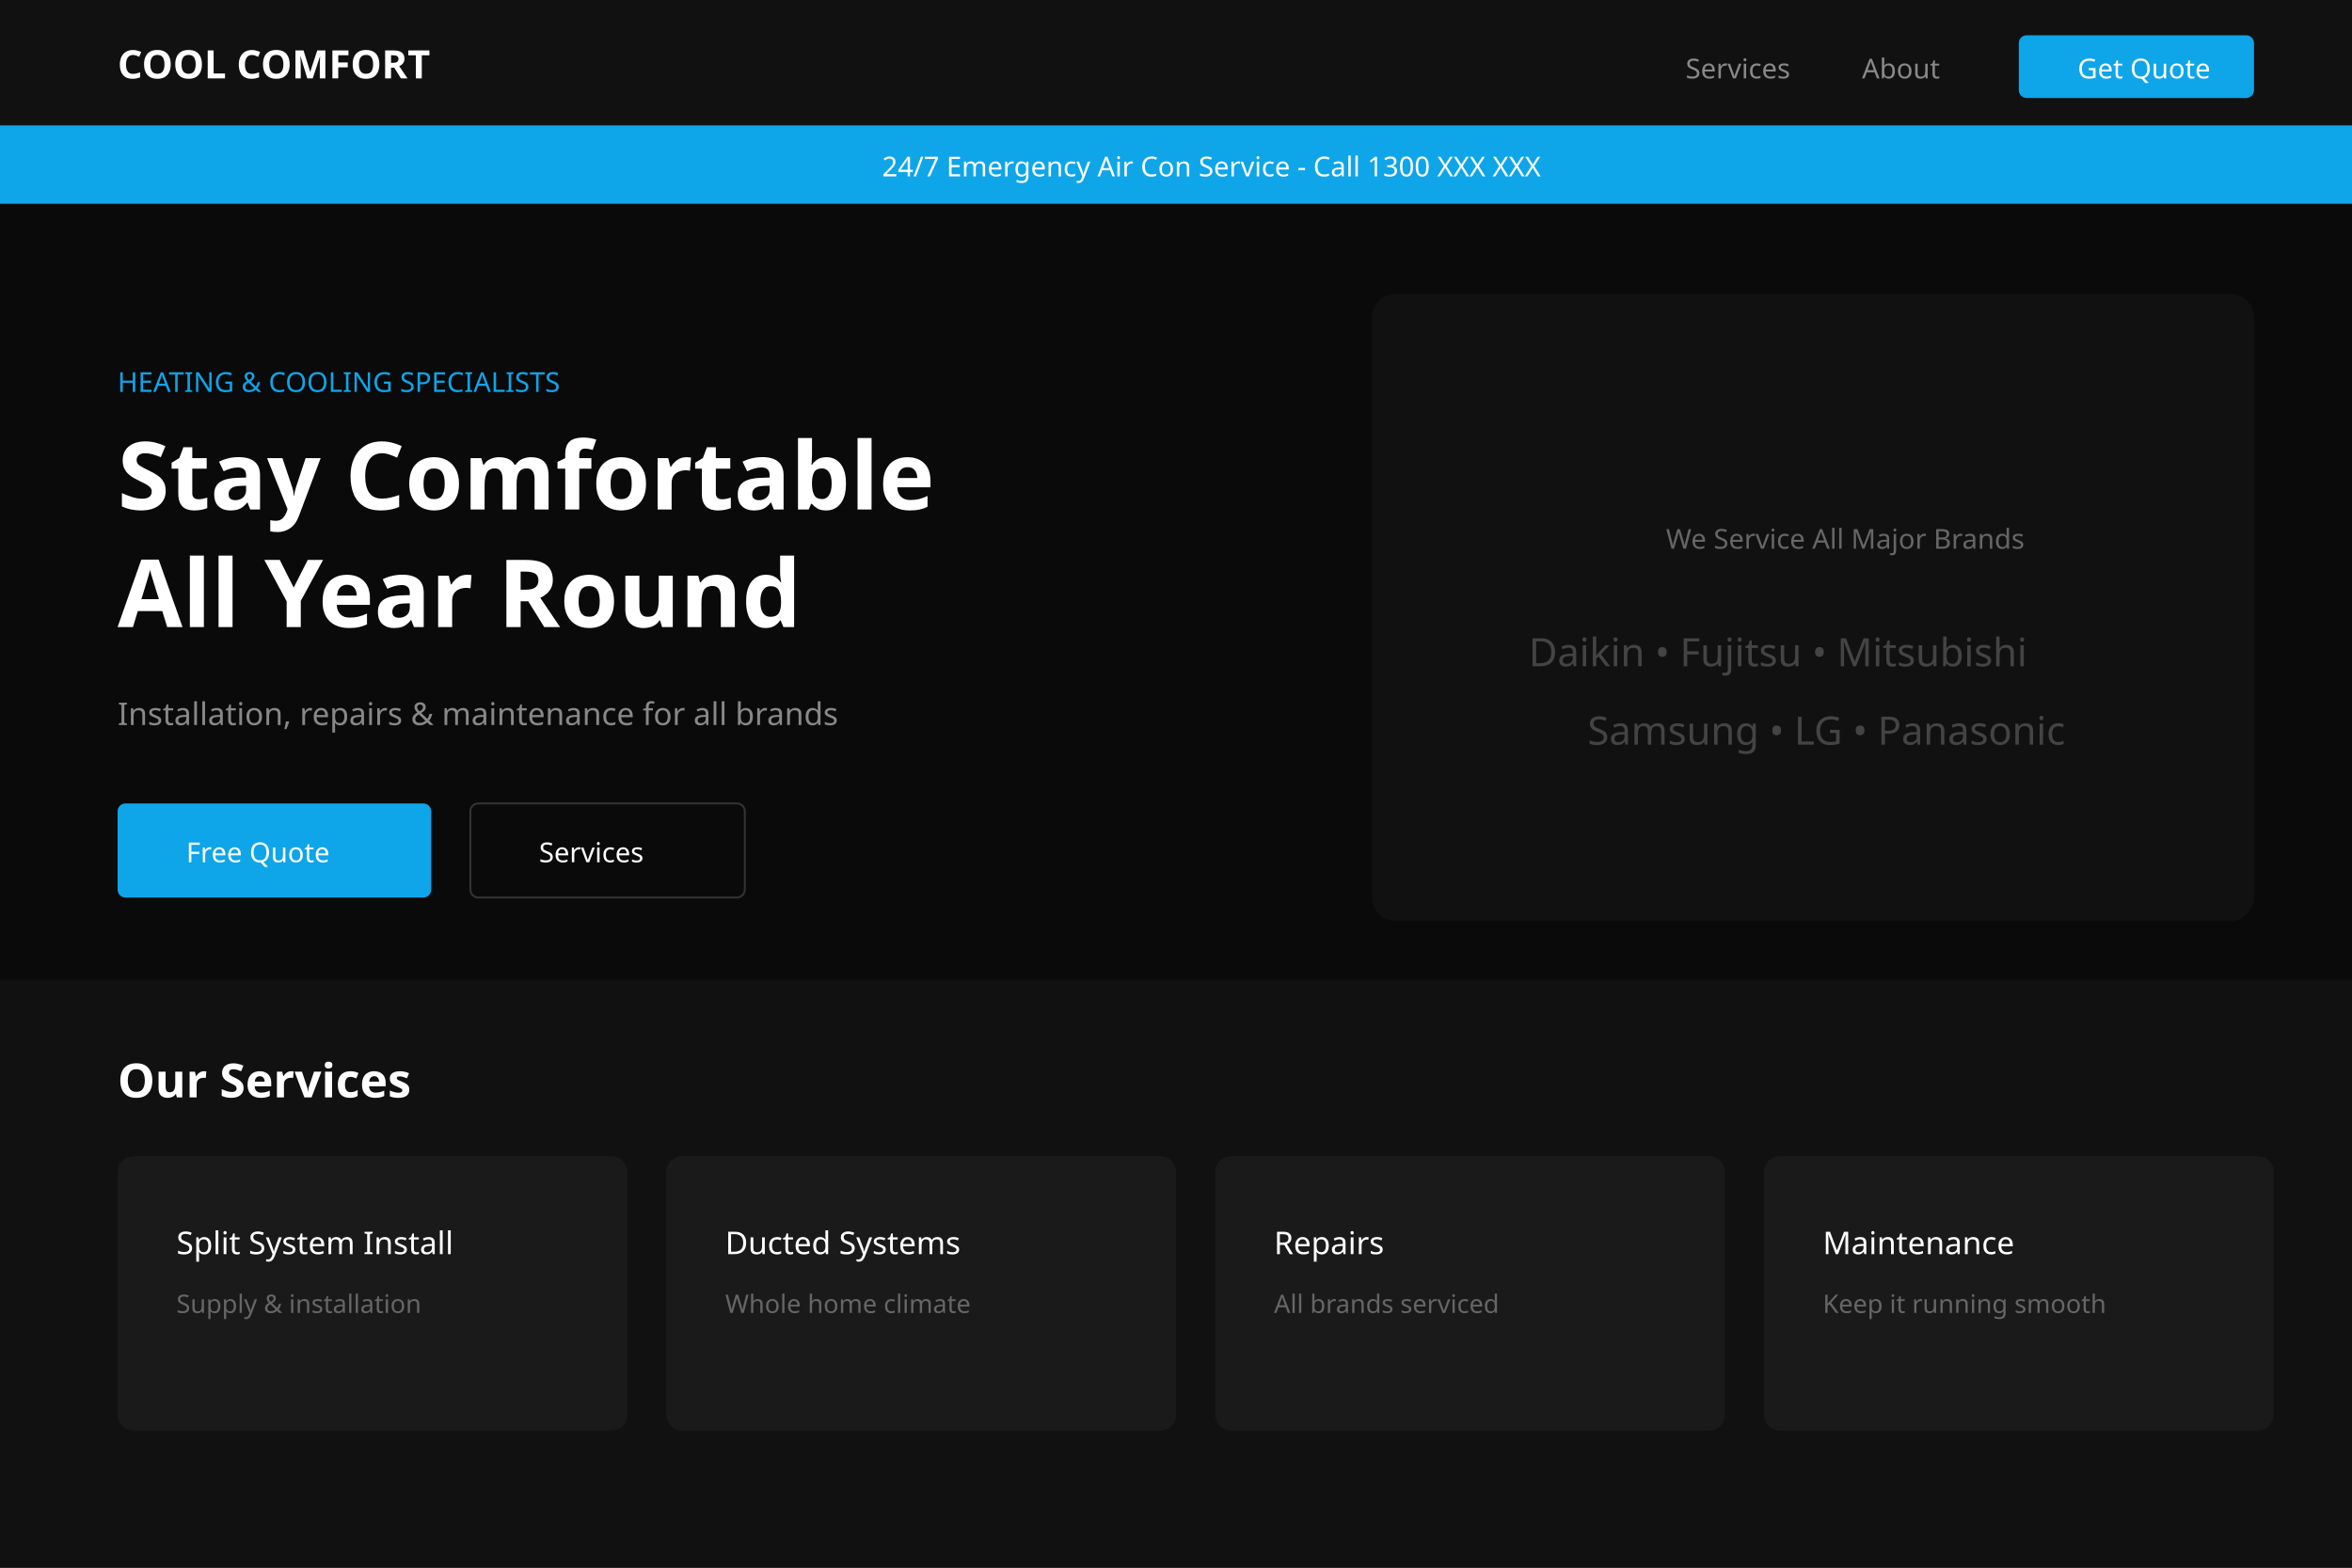
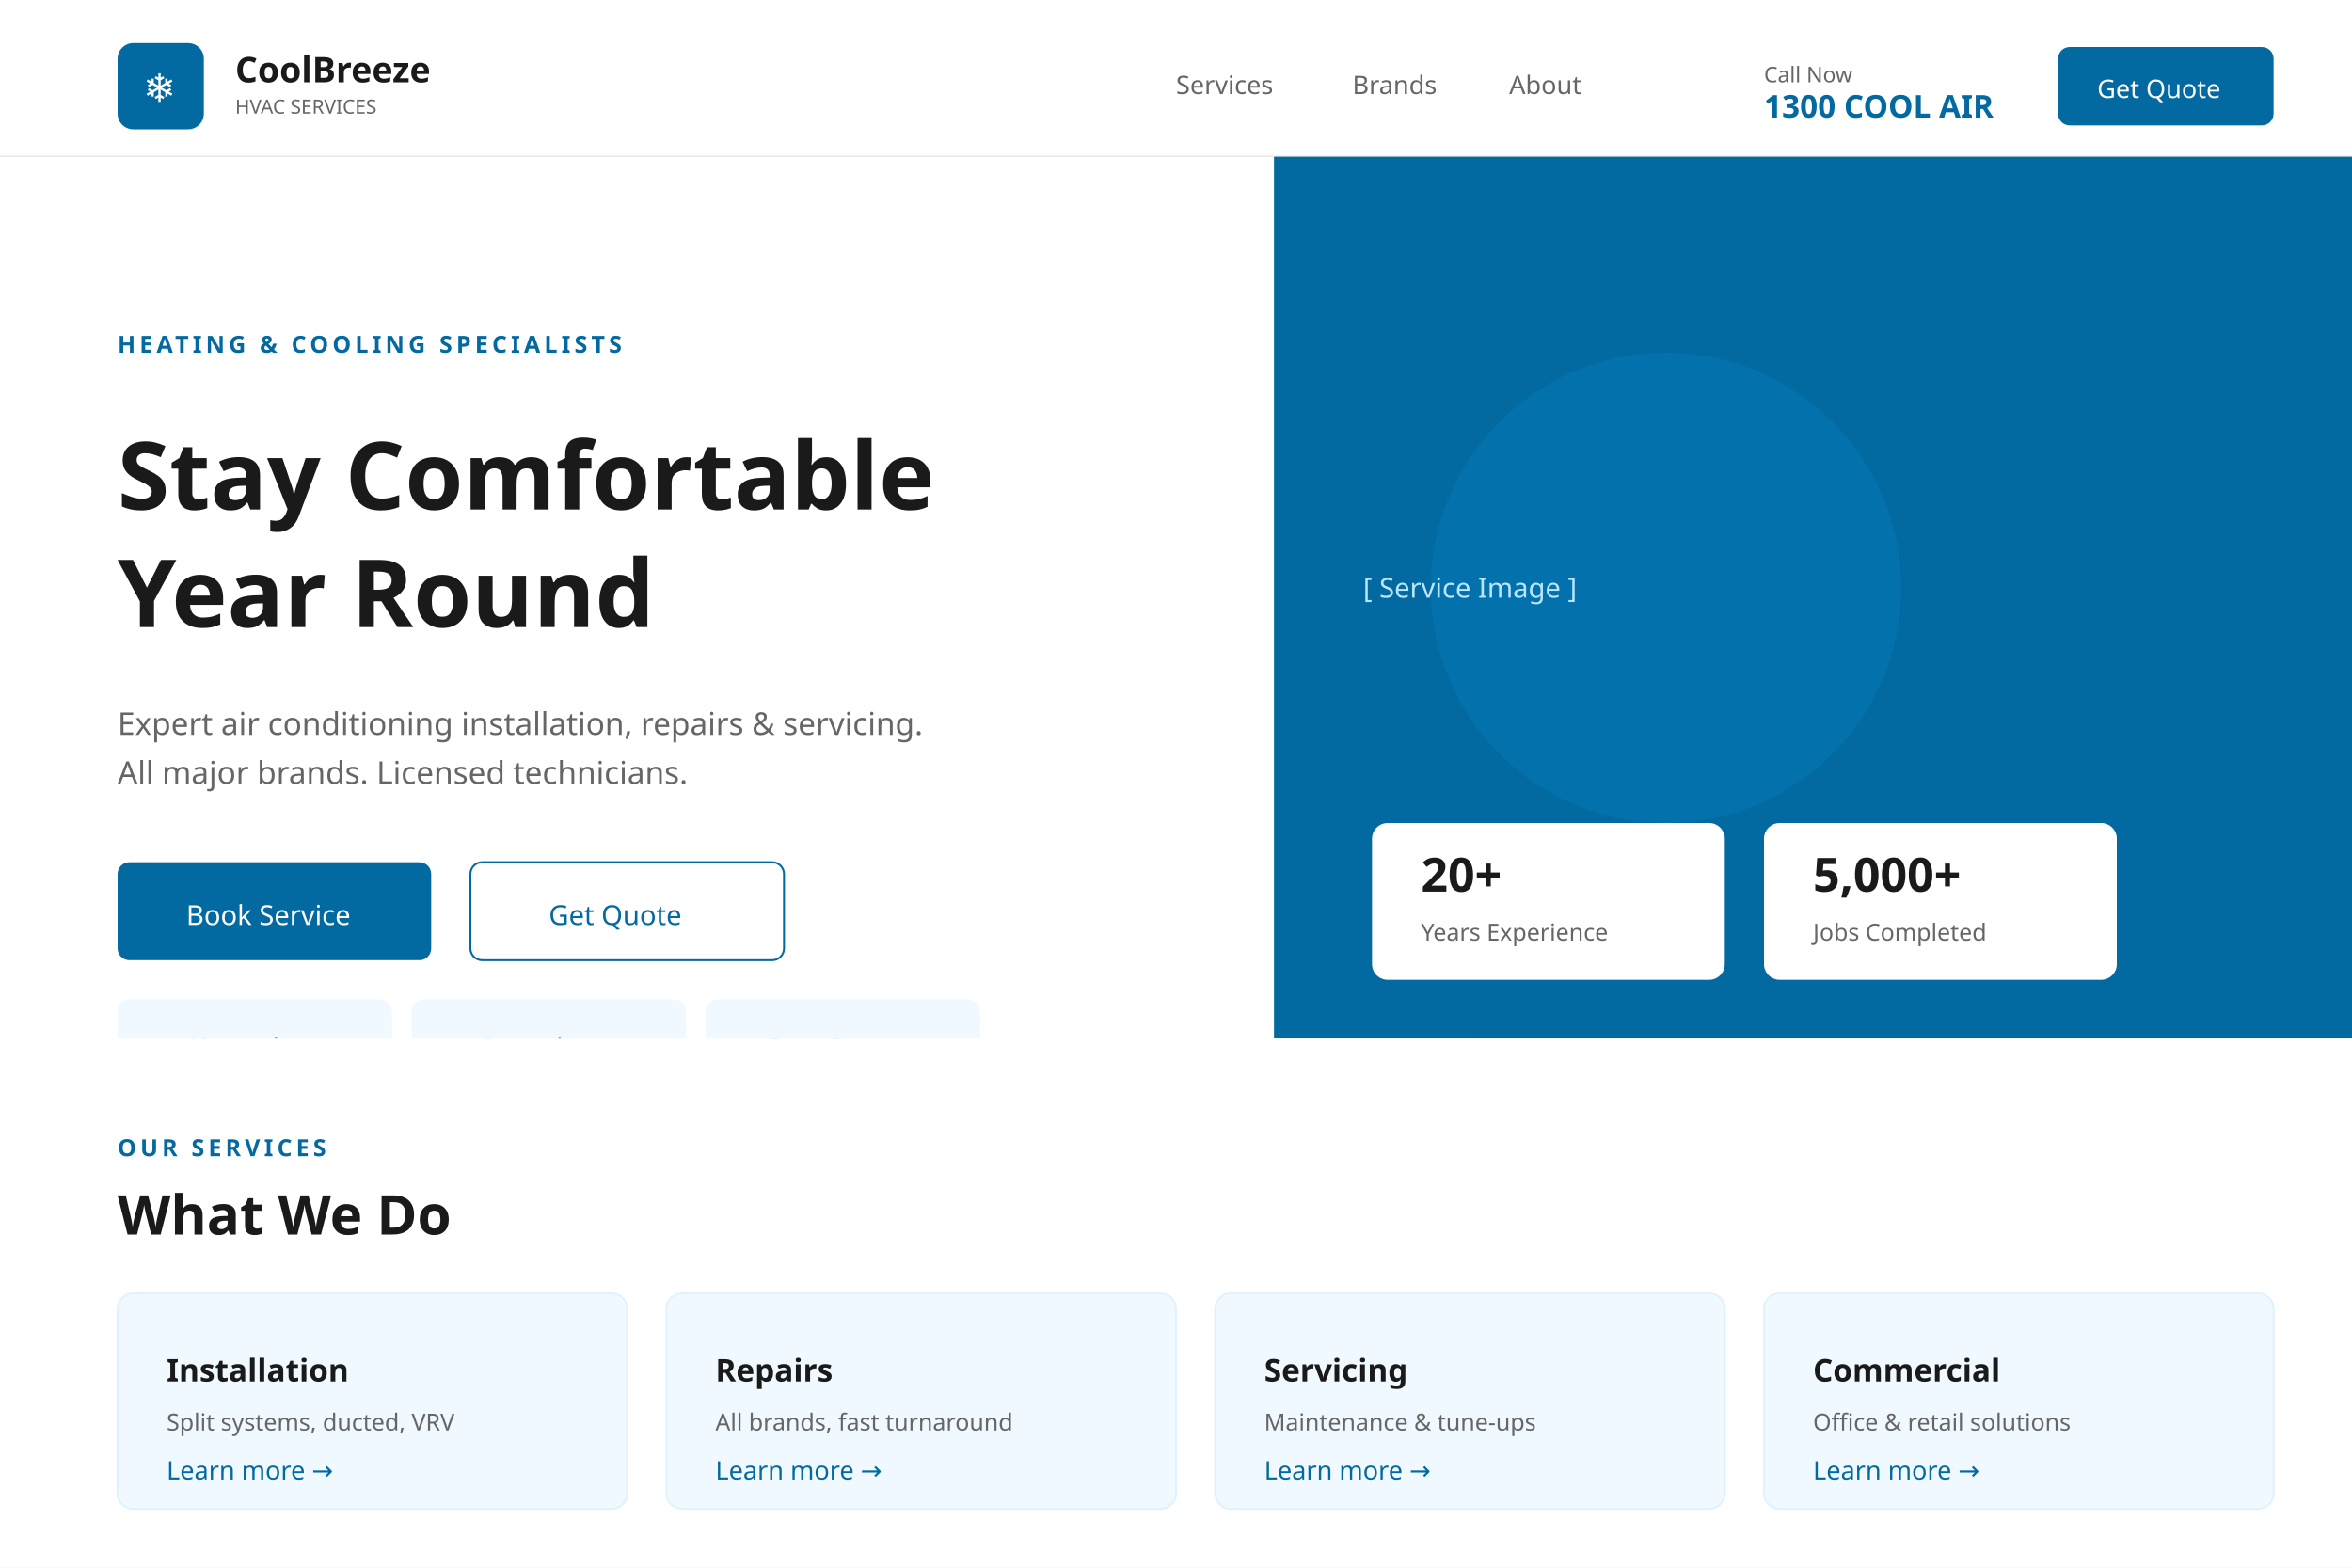
<svg xmlns="http://www.w3.org/2000/svg" viewBox="0 0 1200 800" fill="none">
-   <rect width="1200" height="800" fill="#0a0a0a" />
-   <rect x="0" y="0" width="1200" height="64" fill="#111111" />
-   <text x="60" y="40" font-family="system-ui, sans-serif" font-size="20" font-weight="600" fill="white">COOL COMFORT</text>
-   <text x="860" y="40" font-family="system-ui, sans-serif" font-size="14" fill="#888">Services</text>
-   <text x="950" y="40" font-family="system-ui, sans-serif" font-size="14" fill="#888">About</text>
-   <rect x="1030" y="18" width="120" height="32" rx="4" fill="#0ea5e9" />
-   <text x="1060" y="40" font-family="system-ui, sans-serif" font-size="14" fill="white">Get Quote</text>
-   <rect x="0" y="64" width="1200" height="40" fill="#0ea5e9" />
-   <text x="450" y="90" font-family="system-ui, sans-serif" font-size="14" font-weight="500" fill="white">24/7 Emergency Air Con Service - Call 1300 XXX XXX</text>
-   <text x="60" y="200" font-family="system-ui, sans-serif" font-size="14" fill="#0ea5e9" font-weight="500">HEATING &amp; COOLING SPECIALISTS</text>
-   <text x="60" y="260" font-family="system-ui, sans-serif" font-size="48" font-weight="600" fill="white">Stay Comfortable</text>
-   <text x="60" y="320" font-family="system-ui, sans-serif" font-size="48" font-weight="600" fill="white">All Year Round</text>
-   <text x="60" y="370" font-family="system-ui, sans-serif" font-size="16" fill="#888">Installation, repairs &amp; maintenance for all brands</text>
-   <rect x="60" y="410" width="160" height="48" rx="4" fill="#0ea5e9" />
-   <text x="95" y="440" font-family="system-ui, sans-serif" font-size="14" font-weight="500" fill="white">Free Quote</text>
-   <rect x="240" y="410" width="140" height="48" rx="4" fill="transparent" stroke="#333" stroke-width="1" />
-   <text x="275" y="440" font-family="system-ui, sans-serif" font-size="14" fill="white">Services</text>
-   <rect x="700" y="150" width="450" height="320" rx="12" fill="#111" />
-   <text x="850" y="280" font-family="system-ui, sans-serif" font-size="14" fill="#666">We Service All Major Brands</text>
-   <text x="780" y="340" font-family="system-ui, sans-serif" font-size="20" fill="#444">Daikin • Fujitsu • Mitsubishi</text>
-   <text x="810" y="380" font-family="system-ui, sans-serif" font-size="20" fill="#444">Samsung • LG • Panasonic</text>
-   <rect x="0" y="500" width="1200" height="300" fill="#111111" />
-   <text x="60" y="560" font-family="system-ui, sans-serif" font-size="24" font-weight="600" fill="white">Our Services</text>
-   <rect x="60" y="590" width="260" height="140" rx="8" fill="#1a1a1a" />
-   <text x="90" y="640" font-family="system-ui, sans-serif" font-size="16" font-weight="500" fill="white">Split System Install</text>
-   <text x="90" y="670" font-family="system-ui, sans-serif" font-size="13" fill="#666">Supply &amp; installation</text>
-   <rect x="340" y="590" width="260" height="140" rx="8" fill="#1a1a1a" />
-   <text x="370" y="640" font-family="system-ui, sans-serif" font-size="16" font-weight="500" fill="white">Ducted Systems</text>
-   <text x="370" y="670" font-family="system-ui, sans-serif" font-size="13" fill="#666">Whole home climate</text>
-   <rect x="620" y="590" width="260" height="140" rx="8" fill="#1a1a1a" />
-   <text x="650" y="640" font-family="system-ui, sans-serif" font-size="16" font-weight="500" fill="white">Repairs</text>
-   <text x="650" y="670" font-family="system-ui, sans-serif" font-size="13" fill="#666">All brands serviced</text>
-   <rect x="900" y="590" width="260" height="140" rx="8" fill="#1a1a1a" />
-   <text x="930" y="640" font-family="system-ui, sans-serif" font-size="16" font-weight="500" fill="white">Maintenance</text>
-   <text x="930" y="670" font-family="system-ui, sans-serif" font-size="13" fill="#666">Keep it running smooth</text>
+   <defs>
+     <linearGradient id="hvacGrad" x1="0%" y1="0%" x2="100%" y2="100%">
+       <stop offset="0%" style="stop-color:#f0f9ff" />
+       <stop offset="100%" style="stop-color:#e0f2fe" />
+     </linearGradient>
+   </defs>
+   <rect width="1200" height="800" fill="url(#hvacGrad)" />
+   <rect x="0" y="0" width="1200" height="80" fill="#fff" />
+   <line x1="0" y1="80" x2="1200" y2="80" stroke="#e0e0e0" stroke-width="1" />
+   <rect x="60" y="22" width="44" height="44" rx="8" fill="#0369a1" />
+   <text x="73" y="52" font-family="system-ui, sans-serif" font-size="20" fill="#fff" font-weight="700">❄</text>
+   <text x="120" y="42" font-family="system-ui, sans-serif" font-size="18" fill="#1a1a1a" font-weight="600">CoolBreeze</text>
+   <text x="120" y="58" font-family="system-ui, sans-serif" font-size="10" fill="#666">HVAC SERVICES</text>
+   <text x="600" y="48" font-family="system-ui, sans-serif" font-size="13" fill="#666">Services</text>
+   <text x="690" y="48" font-family="system-ui, sans-serif" font-size="13" fill="#666">Brands</text>
+   <text x="770" y="48" font-family="system-ui, sans-serif" font-size="13" fill="#666">About</text>
+   <text x="900" y="42" font-family="system-ui, sans-serif" font-size="11" fill="#666">Call Now</text>
+   <text x="900" y="60" font-family="system-ui, sans-serif" font-size="16" fill="#0369a1" font-weight="600">1300 COOL AIR</text>
+   <rect x="1050" y="24" width="110" height="40" rx="6" fill="#0369a1" />
+   <text x="1070" y="50" font-family="system-ui, sans-serif" font-size="13" fill="#fff" font-weight="500">Get Quote</text>
+   <rect x="0" y="80" width="650" height="450" fill="#fff" />
+   <rect x="650" y="80" width="550" height="450" fill="#0369a1" />
+   <text x="60" y="180" font-family="system-ui, sans-serif" font-size="12" fill="#0369a1" font-weight="600" letter-spacing="2">HEATING &amp; COOLING SPECIALISTS</text>
+   <text x="60" y="260" font-family="system-ui, sans-serif" font-size="48" fill="#1a1a1a" font-weight="700">Stay Comfortable</text>
+   <text x="60" y="320" font-family="system-ui, sans-serif" font-size="48" fill="#1a1a1a" font-weight="700">Year Round</text>
+   <text x="60" y="375" font-family="system-ui, sans-serif" font-size="16" fill="#666">Expert air conditioning installation, repairs &amp; servicing.</text>
+   <text x="60" y="400" font-family="system-ui, sans-serif" font-size="16" fill="#666">All major brands. Licensed technicians.</text>
+   <rect x="60" y="440" width="160" height="50" rx="6" fill="#0369a1" />
+   <text x="95" y="472" font-family="system-ui, sans-serif" font-size="14" fill="#fff" font-weight="500">Book Service</text>
+   <rect x="240" y="440" width="160" height="50" rx="6" fill="#fff" stroke="#0369a1" stroke-width="1" />
+   <text x="280" y="472" font-family="system-ui, sans-serif" font-size="14" fill="#0369a1" font-weight="500">Get Quote</text>
+   <rect x="60" y="510" width="140" height="45" rx="6" fill="#f0f9ff" />
+   <text x="85" y="538" font-family="system-ui, sans-serif" font-size="11" fill="#0369a1" font-weight="500">✓ Licensed</text>
+   <rect x="210" y="510" width="140" height="45" rx="6" fill="#f0f9ff" />
+   <text x="235" y="538" font-family="system-ui, sans-serif" font-size="11" fill="#0369a1" font-weight="500">✓ Insured</text>
+   <rect x="360" y="510" width="140" height="45" rx="6" fill="#f0f9ff" />
+   <text x="380" y="538" font-family="system-ui, sans-serif" font-size="11" fill="#0369a1" font-weight="500">✓ Same Day</text>
+   <circle cx="850" cy="300" r="120" fill="#0284c7" fill-opacity="0.3" />
+   <text x="750" y="305" font-family="system-ui, sans-serif" font-size="14" fill="#bae6fd" text-anchor="middle">[ Service Image ]</text>
+   <rect x="700" y="420" width="180" height="80" rx="8" fill="#fff" />
+   <text x="725" y="455" font-family="system-ui, sans-serif" font-size="24" fill="#1a1a1a" font-weight="700">20+</text>
+   <text x="725" y="480" font-family="system-ui, sans-serif" font-size="12" fill="#666">Years Experience</text>
+   <rect x="900" y="420" width="180" height="80" rx="8" fill="#fff" />
+   <text x="925" y="455" font-family="system-ui, sans-serif" font-size="24" fill="#1a1a1a" font-weight="700">5,000+</text>
+   <text x="925" y="480" font-family="system-ui, sans-serif" font-size="12" fill="#666">Jobs Completed</text>
+   <rect x="0" y="530" width="1200" height="270" fill="#fff" />
+   <text x="60" y="590" font-family="system-ui, sans-serif" font-size="12" fill="#0369a1" font-weight="600" letter-spacing="2">OUR SERVICES</text>
+   <text x="60" y="630" font-family="system-ui, sans-serif" font-size="28" fill="#1a1a1a" font-weight="700">What We Do</text>
+   <rect x="60" y="660" width="260" height="110" rx="8" fill="#f0f9ff" stroke="#e0f2fe" stroke-width="1" />
+   <text x="85" y="705" font-family="system-ui, sans-serif" font-size="16" fill="#1a1a1a" font-weight="600">Installation</text>
+   <text x="85" y="730" font-family="system-ui, sans-serif" font-size="12" fill="#666">Split systems, ducted, VRV</text>
+   <text x="85" y="755" font-family="system-ui, sans-serif" font-size="13" fill="#0369a1">Learn more →</text>
+   <rect x="340" y="660" width="260" height="110" rx="8" fill="#f0f9ff" stroke="#e0f2fe" stroke-width="1" />
+   <text x="365" y="705" font-family="system-ui, sans-serif" font-size="16" fill="#1a1a1a" font-weight="600">Repairs</text>
+   <text x="365" y="730" font-family="system-ui, sans-serif" font-size="12" fill="#666">All brands, fast turnaround</text>
+   <text x="365" y="755" font-family="system-ui, sans-serif" font-size="13" fill="#0369a1">Learn more →</text>
+   <rect x="620" y="660" width="260" height="110" rx="8" fill="#f0f9ff" stroke="#e0f2fe" stroke-width="1" />
+   <text x="645" y="705" font-family="system-ui, sans-serif" font-size="16" fill="#1a1a1a" font-weight="600">Servicing</text>
+   <text x="645" y="730" font-family="system-ui, sans-serif" font-size="12" fill="#666">Maintenance &amp; tune-ups</text>
+   <text x="645" y="755" font-family="system-ui, sans-serif" font-size="13" fill="#0369a1">Learn more →</text>
+   <rect x="900" y="660" width="260" height="110" rx="8" fill="#f0f9ff" stroke="#e0f2fe" stroke-width="1" />
+   <text x="925" y="705" font-family="system-ui, sans-serif" font-size="16" fill="#1a1a1a" font-weight="600">Commercial</text>
+   <text x="925" y="730" font-family="system-ui, sans-serif" font-size="12" fill="#666">Office &amp; retail solutions</text>
+   <text x="925" y="755" font-family="system-ui, sans-serif" font-size="13" fill="#0369a1">Learn more →</text>
</svg>
